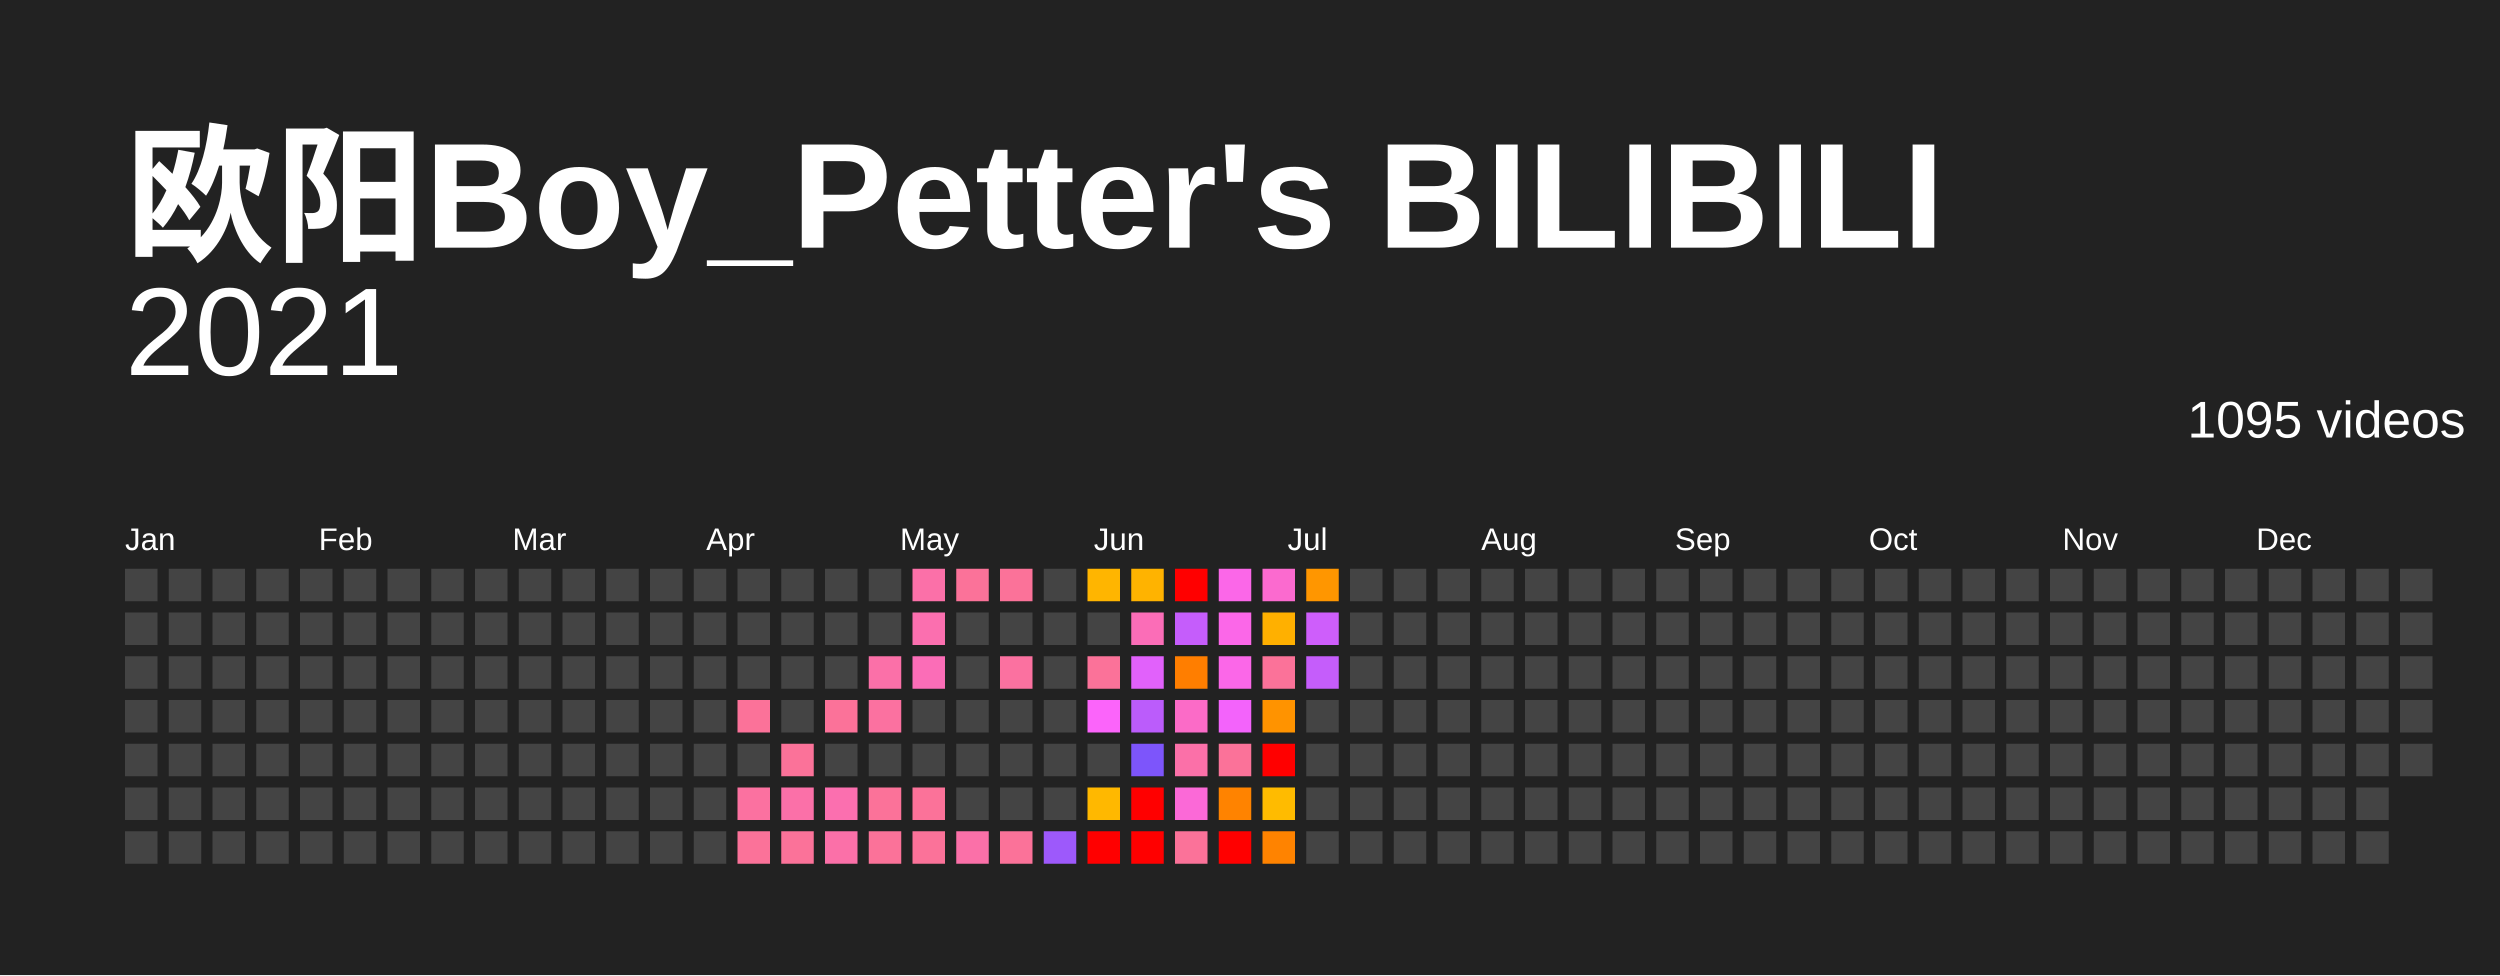
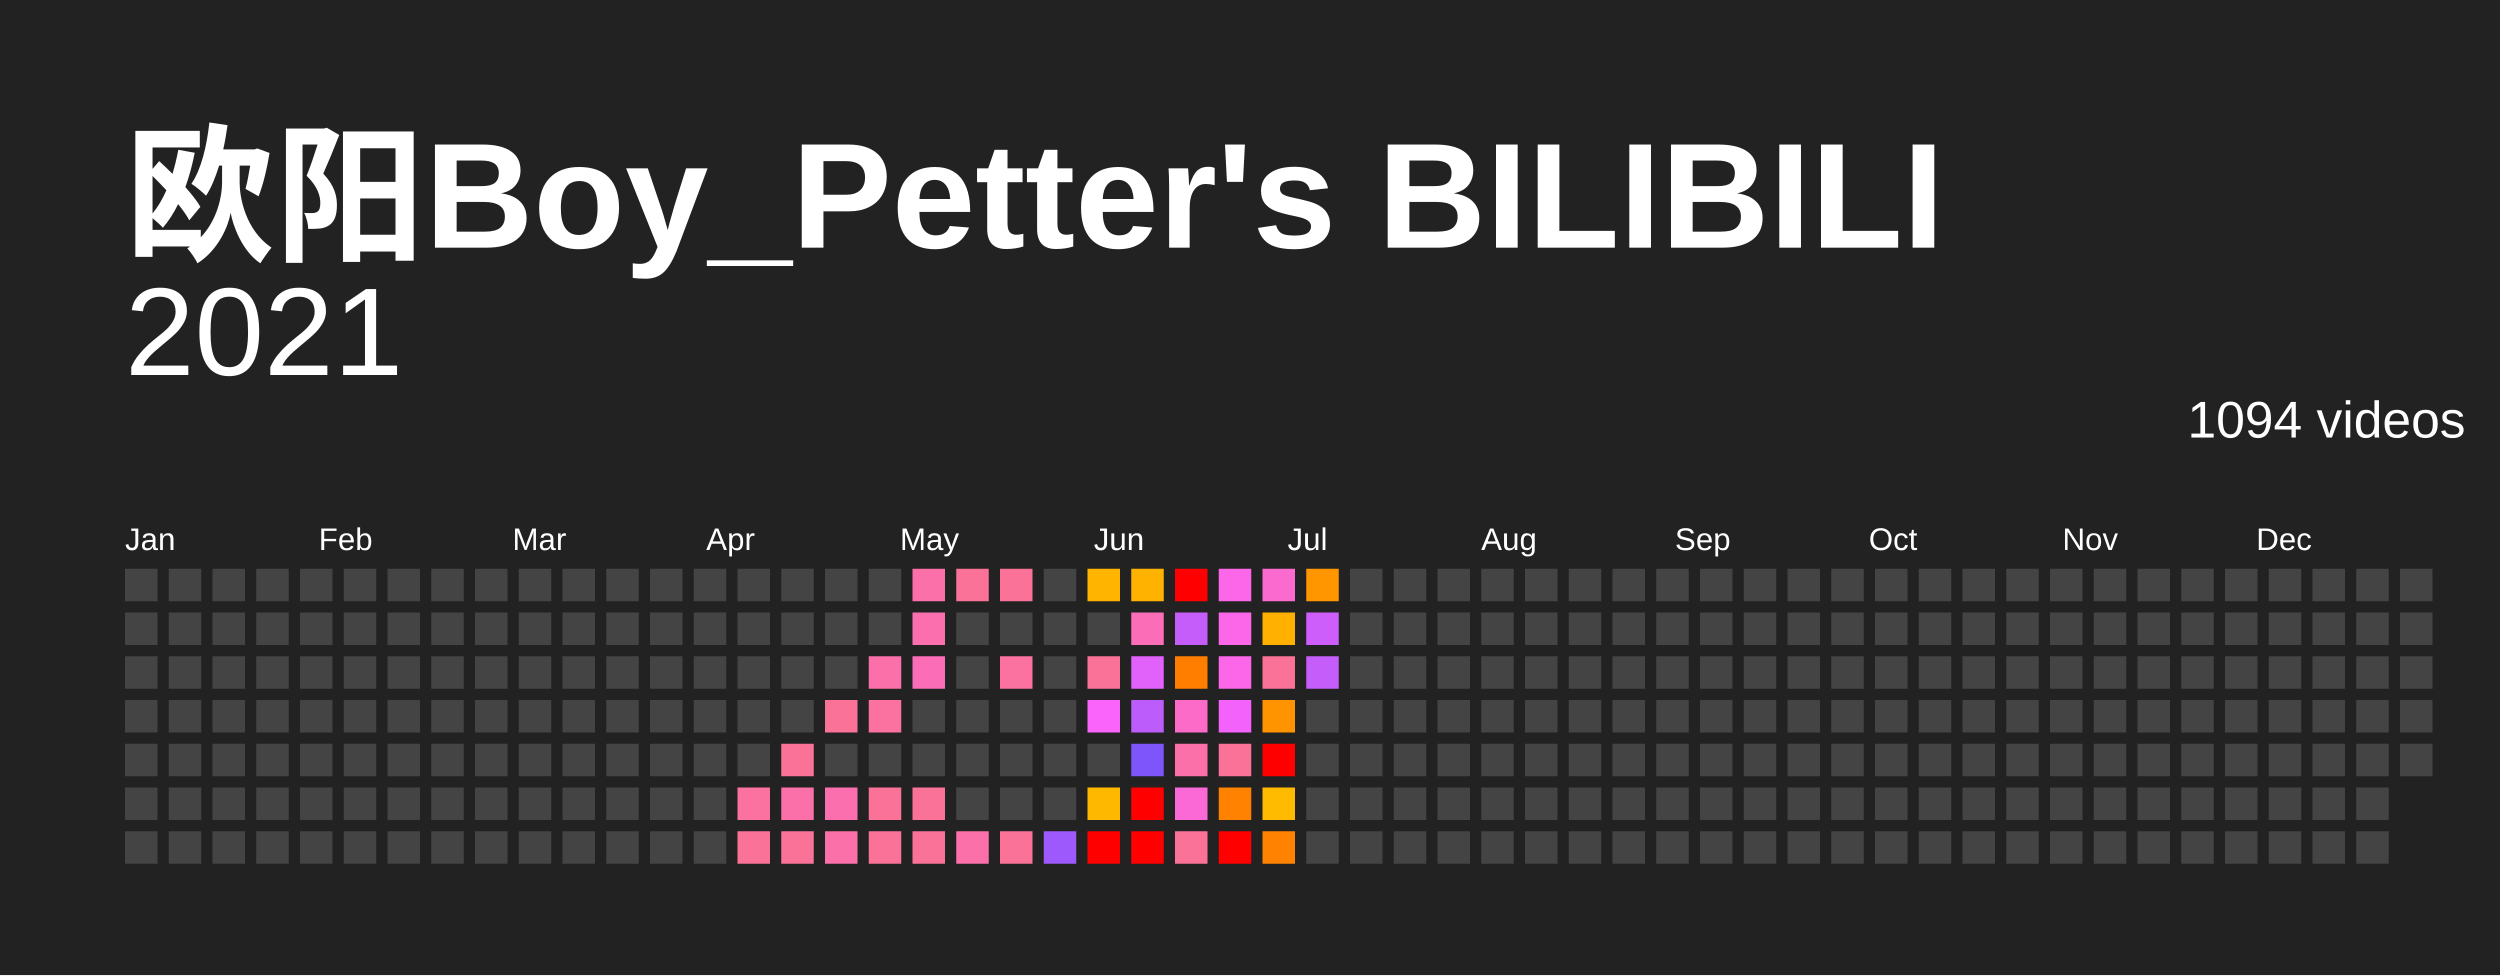
<svg xmlns="http://www.w3.org/2000/svg" baseProfile="full" height="78mm" version="1.1" viewBox="0,0,200,78" width="200mm">
  <defs />
  <rect fill="#222222" height="78" width="200" x="0" y="0" />
  <text fill="#FFFFFF" style="font-size:12px; font-family:Arial; font-weight:bold;" x="10" y="20">欧阳Boy_Petter's BILIBILI</text>
  <text alignment-baseline="hanging" fill="#FFFFFF" style="font-size:10.0px; font-family:Arial;" x="10" y="30">2021</text>
-   <text alignment-baseline="hanging" fill="#FFFFFF" style="font-size:4.125px; font-family:Arial;" x="175" y="35">1095 videos</text>
+   <text alignment-baseline="hanging" fill="#FFFFFF" style="font-size:4.125px; font-family:Arial;" x="175" y="35">1094 videos</text>
  <text fill="#FFFFFF" style="font-size:2.5px; font-family:Arial" x="10.0" y="44">Jan</text>
  <text fill="#FFFFFF" style="font-size:2.5px; font-family:Arial" x="25.5" y="44">Feb</text>
  <text fill="#FFFFFF" style="font-size:2.5px; font-family:Arial" x="41.0" y="44">Mar</text>
  <text fill="#FFFFFF" style="font-size:2.5px; font-family:Arial" x="56.5" y="44">Apr</text>
  <text fill="#FFFFFF" style="font-size:2.5px; font-family:Arial" x="72.0" y="44">May</text>
  <text fill="#FFFFFF" style="font-size:2.5px; font-family:Arial" x="87.5" y="44">Jun</text>
  <text fill="#FFFFFF" style="font-size:2.5px; font-family:Arial" x="103.0" y="44">Jul</text>
  <text fill="#FFFFFF" style="font-size:2.5px; font-family:Arial" x="118.5" y="44">Aug</text>
  <text fill="#FFFFFF" style="font-size:2.5px; font-family:Arial" x="134.0" y="44">Sep</text>
  <text fill="#FFFFFF" style="font-size:2.5px; font-family:Arial" x="149.5" y="44">Oct</text>
  <text fill="#FFFFFF" style="font-size:2.5px; font-family:Arial" x="165.0" y="44">Nov</text>
  <text fill="#FFFFFF" style="font-size:2.5px; font-family:Arial" x="180.5" y="44">Dec</text>
  <rect fill="#444444" height="2.6" width="2.6" x="10.0" y="45.5" />
  <rect fill="#444444" height="2.6" width="2.6" x="10.0" y="49.0" />
  <rect fill="#444444" height="2.6" width="2.6" x="10.0" y="52.5" />
  <rect fill="#444444" height="2.6" width="2.6" x="10.0" y="56.0" />
  <rect fill="#444444" height="2.6" width="2.6" x="10.0" y="59.5" />
  <rect fill="#444444" height="2.6" width="2.6" x="10.0" y="63.0" />
  <rect fill="#444444" height="2.6" width="2.6" x="10.0" y="66.5" />
  <rect fill="#444444" height="2.6" width="2.6" x="13.5" y="45.5" />
  <rect fill="#444444" height="2.6" width="2.6" x="13.5" y="49.0" />
  <rect fill="#444444" height="2.6" width="2.6" x="13.5" y="52.5" />
  <rect fill="#444444" height="2.6" width="2.6" x="13.5" y="56.0" />
  <rect fill="#444444" height="2.6" width="2.6" x="13.5" y="59.5" />
  <rect fill="#444444" height="2.6" width="2.6" x="13.5" y="63.0" />
  <rect fill="#444444" height="2.6" width="2.6" x="13.5" y="66.5" />
  <rect fill="#444444" height="2.6" width="2.6" x="17.0" y="45.5" />
  <rect fill="#444444" height="2.6" width="2.6" x="17.0" y="49.0" />
  <rect fill="#444444" height="2.6" width="2.6" x="17.0" y="52.5" />
  <rect fill="#444444" height="2.6" width="2.6" x="17.0" y="56.0" />
  <rect fill="#444444" height="2.6" width="2.6" x="17.0" y="59.5" />
  <rect fill="#444444" height="2.6" width="2.6" x="17.0" y="63.0" />
  <rect fill="#444444" height="2.6" width="2.6" x="17.0" y="66.5" />
  <rect fill="#444444" height="2.6" width="2.6" x="20.5" y="45.5" />
  <rect fill="#444444" height="2.6" width="2.6" x="20.5" y="49.0" />
  <rect fill="#444444" height="2.6" width="2.6" x="20.5" y="52.5" />
  <rect fill="#444444" height="2.6" width="2.6" x="20.5" y="56.0" />
  <rect fill="#444444" height="2.6" width="2.6" x="20.5" y="59.5" />
  <rect fill="#444444" height="2.6" width="2.6" x="20.5" y="63.0" />
  <rect fill="#444444" height="2.6" width="2.6" x="20.5" y="66.5" />
  <rect fill="#444444" height="2.6" width="2.6" x="24.0" y="45.5" />
  <rect fill="#444444" height="2.6" width="2.6" x="24.0" y="49.0" />
  <rect fill="#444444" height="2.6" width="2.6" x="24.0" y="52.5" />
  <rect fill="#444444" height="2.6" width="2.6" x="24.0" y="56.0" />
  <rect fill="#444444" height="2.6" width="2.6" x="24.0" y="59.5" />
  <rect fill="#444444" height="2.6" width="2.6" x="24.0" y="63.0" />
  <rect fill="#444444" height="2.6" width="2.6" x="24.0" y="66.5" />
  <rect fill="#444444" height="2.6" width="2.6" x="27.5" y="45.5" />
  <rect fill="#444444" height="2.6" width="2.6" x="27.5" y="49.0" />
  <rect fill="#444444" height="2.6" width="2.6" x="27.5" y="52.5" />
  <rect fill="#444444" height="2.6" width="2.6" x="27.5" y="56.0" />
  <rect fill="#444444" height="2.6" width="2.6" x="27.5" y="59.5" />
  <rect fill="#444444" height="2.6" width="2.6" x="27.5" y="63.0" />
  <rect fill="#444444" height="2.6" width="2.6" x="27.5" y="66.5" />
  <rect fill="#444444" height="2.6" width="2.6" x="31.0" y="45.5" />
  <rect fill="#444444" height="2.6" width="2.6" x="31.0" y="49.0" />
  <rect fill="#444444" height="2.6" width="2.6" x="31.0" y="52.5" />
  <rect fill="#444444" height="2.6" width="2.6" x="31.0" y="56.0" />
  <rect fill="#444444" height="2.6" width="2.6" x="31.0" y="59.5" />
  <rect fill="#444444" height="2.6" width="2.6" x="31.0" y="63.0" />
  <rect fill="#444444" height="2.6" width="2.6" x="31.0" y="66.5" />
  <rect fill="#444444" height="2.6" width="2.6" x="34.5" y="45.5" />
  <rect fill="#444444" height="2.6" width="2.6" x="34.5" y="49.0" />
  <rect fill="#444444" height="2.6" width="2.6" x="34.5" y="52.5" />
  <rect fill="#444444" height="2.6" width="2.6" x="34.5" y="56.0" />
  <rect fill="#444444" height="2.6" width="2.6" x="34.5" y="59.5" />
  <rect fill="#444444" height="2.6" width="2.6" x="34.5" y="63.0" />
  <rect fill="#444444" height="2.6" width="2.6" x="34.5" y="66.5" />
  <rect fill="#444444" height="2.6" width="2.6" x="38.0" y="45.5" />
  <rect fill="#444444" height="2.6" width="2.6" x="38.0" y="49.0" />
  <rect fill="#444444" height="2.6" width="2.6" x="38.0" y="52.5" />
  <rect fill="#444444" height="2.6" width="2.6" x="38.0" y="56.0" />
  <rect fill="#444444" height="2.6" width="2.6" x="38.0" y="59.5" />
  <rect fill="#444444" height="2.6" width="2.6" x="38.0" y="63.0" />
  <rect fill="#444444" height="2.6" width="2.6" x="38.0" y="66.5" />
  <rect fill="#444444" height="2.6" width="2.6" x="41.5" y="45.5" />
  <rect fill="#444444" height="2.6" width="2.6" x="41.5" y="49.0" />
  <rect fill="#444444" height="2.6" width="2.6" x="41.5" y="52.5" />
  <rect fill="#444444" height="2.6" width="2.6" x="41.5" y="56.0" />
  <rect fill="#444444" height="2.6" width="2.6" x="41.5" y="59.5" />
  <rect fill="#444444" height="2.6" width="2.6" x="41.5" y="63.0" />
  <rect fill="#444444" height="2.6" width="2.6" x="41.5" y="66.5" />
  <rect fill="#444444" height="2.6" width="2.6" x="45.0" y="45.5" />
  <rect fill="#444444" height="2.6" width="2.6" x="45.0" y="49.0" />
  <rect fill="#444444" height="2.6" width="2.6" x="45.0" y="52.5" />
  <rect fill="#444444" height="2.6" width="2.6" x="45.0" y="56.0" />
  <rect fill="#444444" height="2.6" width="2.6" x="45.0" y="59.5" />
  <rect fill="#444444" height="2.6" width="2.6" x="45.0" y="63.0" />
  <rect fill="#444444" height="2.6" width="2.6" x="45.0" y="66.5" />
  <rect fill="#444444" height="2.6" width="2.6" x="48.5" y="45.5" />
  <rect fill="#444444" height="2.6" width="2.6" x="48.5" y="49.0" />
  <rect fill="#444444" height="2.6" width="2.6" x="48.5" y="52.5" />
  <rect fill="#444444" height="2.6" width="2.6" x="48.5" y="56.0" />
  <rect fill="#444444" height="2.6" width="2.6" x="48.5" y="59.5" />
  <rect fill="#444444" height="2.6" width="2.6" x="48.5" y="63.0" />
  <rect fill="#444444" height="2.6" width="2.6" x="48.5" y="66.5" />
  <rect fill="#444444" height="2.6" width="2.6" x="52.0" y="45.5" />
  <rect fill="#444444" height="2.6" width="2.6" x="52.0" y="49.0" />
  <rect fill="#444444" height="2.6" width="2.6" x="52.0" y="52.5" />
  <rect fill="#444444" height="2.6" width="2.6" x="52.0" y="56.0" />
  <rect fill="#444444" height="2.6" width="2.6" x="52.0" y="59.5" />
  <rect fill="#444444" height="2.6" width="2.6" x="52.0" y="63.0" />
  <rect fill="#444444" height="2.6" width="2.6" x="52.0" y="66.5" />
  <rect fill="#444444" height="2.6" width="2.6" x="55.5" y="45.5" />
  <rect fill="#444444" height="2.6" width="2.6" x="55.5" y="49.0" />
  <rect fill="#444444" height="2.6" width="2.6" x="55.5" y="52.5" />
  <rect fill="#444444" height="2.6" width="2.6" x="55.5" y="56.0" />
  <rect fill="#444444" height="2.6" width="2.6" x="55.5" y="59.5" />
  <rect fill="#444444" height="2.6" width="2.6" x="55.5" y="63.0" />
  <rect fill="#444444" height="2.6" width="2.6" x="55.5" y="66.5" />
  <rect fill="#444444" height="2.6" width="2.6" x="59.0" y="45.5" />
  <rect fill="#444444" height="2.6" width="2.6" x="59.0" y="49.0" />
  <rect fill="#444444" height="2.6" width="2.6" x="59.0" y="52.5" />
-   <rect fill="#fb7299" height="2.6" width="2.6" x="59.0" y="56.0" />
+   <rect fill="#444444" height="2.6" width="2.6" x="59.0" y="56.0" />
  <rect fill="#444444" height="2.6" width="2.6" x="59.0" y="59.5" />
  <rect fill="#fb71a0" height="2.6" width="2.6" x="59.0" y="63.0" />
  <rect fill="#fb7299" height="2.6" width="2.6" x="59.0" y="66.5" />
  <rect fill="#444444" height="2.6" width="2.6" x="62.5" y="45.5" />
  <rect fill="#444444" height="2.6" width="2.6" x="62.5" y="49.0" />
  <rect fill="#444444" height="2.6" width="2.6" x="62.5" y="52.5" />
  <rect fill="#444444" height="2.6" width="2.6" x="62.5" y="56.0" />
  <rect fill="#fb7299" height="2.6" width="2.6" x="62.5" y="59.5" />
  <rect fill="#fb70a8" height="2.6" width="2.6" x="62.5" y="63.0" />
  <rect fill="#fb7299" height="2.6" width="2.6" x="62.5" y="66.5" />
  <rect fill="#444444" height="2.6" width="2.6" x="66.0" y="45.5" />
  <rect fill="#444444" height="2.6" width="2.6" x="66.0" y="49.0" />
  <rect fill="#444444" height="2.6" width="2.6" x="66.0" y="52.5" />
  <rect fill="#fb7299" height="2.6" width="2.6" x="66.0" y="56.0" />
  <rect fill="#444444" height="2.6" width="2.6" x="66.0" y="59.5" />
  <rect fill="#fb6faf" height="2.6" width="2.6" x="66.0" y="63.0" />
  <rect fill="#fb70a8" height="2.6" width="2.6" x="66.0" y="66.5" />
  <rect fill="#444444" height="2.6" width="2.6" x="69.5" y="45.5" />
  <rect fill="#444444" height="2.6" width="2.6" x="69.5" y="49.0" />
  <rect fill="#fb70a8" height="2.6" width="2.6" x="69.5" y="52.5" />
  <rect fill="#fb71a0" height="2.6" width="2.6" x="69.5" y="56.0" />
  <rect fill="#444444" height="2.6" width="2.6" x="69.5" y="59.5" />
  <rect fill="#fb7299" height="2.6" width="2.6" x="69.5" y="63.0" />
  <rect fill="#fb7299" height="2.6" width="2.6" x="69.5" y="66.5" />
  <rect fill="#fb70a8" height="2.6" width="2.6" x="73.0" y="45.5" />
  <rect fill="#fb6faf" height="2.6" width="2.6" x="73.0" y="49.0" />
  <rect fill="#fb6db7" height="2.6" width="2.6" x="73.0" y="52.5" />
  <rect fill="#444444" height="2.6" width="2.6" x="73.0" y="56.0" />
  <rect fill="#444444" height="2.6" width="2.6" x="73.0" y="59.5" />
  <rect fill="#fb7299" height="2.6" width="2.6" x="73.0" y="63.0" />
  <rect fill="#fb7299" height="2.6" width="2.6" x="73.0" y="66.5" />
  <rect fill="#fb7299" height="2.6" width="2.6" x="76.5" y="45.5" />
  <rect fill="#444444" height="2.6" width="2.6" x="76.5" y="49.0" />
  <rect fill="#444444" height="2.6" width="2.6" x="76.5" y="52.5" />
  <rect fill="#444444" height="2.6" width="2.6" x="76.5" y="56.0" />
  <rect fill="#444444" height="2.6" width="2.6" x="76.5" y="59.5" />
  <rect fill="#444444" height="2.6" width="2.6" x="76.5" y="63.0" />
  <rect fill="#fb70a8" height="2.6" width="2.6" x="76.5" y="66.5" />
  <rect fill="#fb7299" height="2.6" width="2.6" x="80.0" y="45.5" />
  <rect fill="#444444" height="2.6" width="2.6" x="80.0" y="49.0" />
  <rect fill="#fb71a0" height="2.6" width="2.6" x="80.0" y="52.5" />
  <rect fill="#444444" height="2.6" width="2.6" x="80.0" y="56.0" />
  <rect fill="#444444" height="2.6" width="2.6" x="80.0" y="59.5" />
  <rect fill="#444444" height="2.6" width="2.6" x="80.0" y="63.0" />
  <rect fill="#fb7299" height="2.6" width="2.6" x="80.0" y="66.5" />
  <rect fill="#444444" height="2.6" width="2.6" x="83.5" y="45.5" />
  <rect fill="#444444" height="2.6" width="2.6" x="83.5" y="49.0" />
  <rect fill="#444444" height="2.6" width="2.6" x="83.5" y="52.5" />
  <rect fill="#444444" height="2.6" width="2.6" x="83.5" y="56.0" />
  <rect fill="#444444" height="2.6" width="2.6" x="83.5" y="59.5" />
  <rect fill="#444444" height="2.6" width="2.6" x="83.5" y="63.0" />
  <rect fill="#9d59fb" height="2.6" width="2.6" x="83.5" y="66.5" />
  <rect fill="#ffb500" height="2.6" width="2.6" x="87.0" y="45.5" />
  <rect fill="#444444" height="2.6" width="2.6" x="87.0" y="49.0" />
  <rect fill="#fb7299" height="2.6" width="2.6" x="87.0" y="52.5" />
  <rect fill="#fb64fa" height="2.6" width="2.6" x="87.0" y="56.0" />
  <rect fill="#444444" height="2.6" width="2.6" x="87.0" y="59.5" />
  <rect fill="#ffb800" height="2.6" width="2.6" x="87.0" y="63.0" />
  <rect fill="red" height="2.6" width="2.6" x="87.0" y="66.5" />
  <rect fill="#ffb300" height="2.6" width="2.6" x="90.5" y="45.5" />
  <rect fill="#fb6db7" height="2.6" width="2.6" x="90.5" y="49.0" />
  <rect fill="#e161fb" height="2.6" width="2.6" x="90.5" y="52.5" />
  <rect fill="#bb5cfb" height="2.6" width="2.6" x="90.5" y="56.0" />
  <rect fill="#7d55fb" height="2.6" width="2.6" x="90.5" y="59.5" />
  <rect fill="red" height="2.6" width="2.6" x="90.5" y="63.0" />
  <rect fill="red" height="2.6" width="2.6" x="90.5" y="66.5" />
  <rect fill="red" height="2.6" width="2.6" x="94.0" y="45.5" />
  <rect fill="#c55dfb" height="2.6" width="2.6" x="94.0" y="49.0" />
  <rect fill="#ff7e00" height="2.6" width="2.6" x="94.0" y="52.5" />
  <rect fill="#fb6bc7" height="2.6" width="2.6" x="94.0" y="56.0" />
  <rect fill="#fb70a8" height="2.6" width="2.6" x="94.0" y="59.5" />
  <rect fill="#fb69d7" height="2.6" width="2.6" x="94.0" y="63.0" />
  <rect fill="#fb7299" height="2.6" width="2.6" x="94.0" y="66.5" />
  <rect fill="#fb67e8" height="2.6" width="2.6" x="97.5" y="45.5" />
  <rect fill="#fb67e8" height="2.6" width="2.6" x="97.5" y="49.0" />
  <rect fill="#fb67e8" height="2.6" width="2.6" x="97.5" y="52.5" />
  <rect fill="#f363fb" height="2.6" width="2.6" x="97.5" y="56.0" />
  <rect fill="#fb7299" height="2.6" width="2.6" x="97.5" y="59.5" />
  <rect fill="#ff8300" height="2.6" width="2.6" x="97.5" y="63.0" />
  <rect fill="red" height="2.6" width="2.6" x="97.5" y="66.5" />
  <rect fill="#fb6acf" height="2.6" width="2.6" x="101.0" y="45.5" />
  <rect fill="#ffb000" height="2.6" width="2.6" x="101.0" y="49.0" />
  <rect fill="#fb7299" height="2.6" width="2.6" x="101.0" y="52.5" />
  <rect fill="#ff9300" height="2.6" width="2.6" x="101.0" y="56.0" />
  <rect fill="red" height="2.6" width="2.6" x="101.0" y="59.5" />
  <rect fill="#ffbb00" height="2.6" width="2.6" x="101.0" y="63.0" />
  <rect fill="#ff8300" height="2.6" width="2.6" x="101.0" y="66.5" />
  <rect fill="#ff9600" height="2.6" width="2.6" x="104.5" y="45.5" />
  <rect fill="#ce5efb" height="2.6" width="2.6" x="104.5" y="49.0" />
  <rect fill="#c55dfb" height="2.6" width="2.6" x="104.5" y="52.5" />
  <rect fill="#444444" height="2.6" width="2.6" x="104.5" y="56.0" />
  <rect fill="#444444" height="2.6" width="2.6" x="104.5" y="59.5" />
  <rect fill="#444444" height="2.6" width="2.6" x="104.5" y="63.0" />
  <rect fill="#444444" height="2.6" width="2.6" x="104.5" y="66.5" />
  <rect fill="#444444" height="2.6" width="2.6" x="108.0" y="45.5" />
  <rect fill="#444444" height="2.6" width="2.6" x="108.0" y="49.0" />
  <rect fill="#444444" height="2.6" width="2.6" x="108.0" y="52.5" />
  <rect fill="#444444" height="2.6" width="2.6" x="108.0" y="56.0" />
  <rect fill="#444444" height="2.6" width="2.6" x="108.0" y="59.5" />
  <rect fill="#444444" height="2.6" width="2.6" x="108.0" y="63.0" />
  <rect fill="#444444" height="2.6" width="2.6" x="108.0" y="66.5" />
  <rect fill="#444444" height="2.6" width="2.6" x="111.5" y="45.5" />
  <rect fill="#444444" height="2.6" width="2.6" x="111.5" y="49.0" />
  <rect fill="#444444" height="2.6" width="2.6" x="111.5" y="52.5" />
  <rect fill="#444444" height="2.6" width="2.6" x="111.5" y="56.0" />
  <rect fill="#444444" height="2.6" width="2.6" x="111.5" y="59.5" />
  <rect fill="#444444" height="2.6" width="2.6" x="111.5" y="63.0" />
  <rect fill="#444444" height="2.6" width="2.6" x="111.5" y="66.5" />
  <rect fill="#444444" height="2.6" width="2.6" x="115.0" y="45.5" />
  <rect fill="#444444" height="2.6" width="2.6" x="115.0" y="49.0" />
  <rect fill="#444444" height="2.6" width="2.6" x="115.0" y="52.5" />
  <rect fill="#444444" height="2.6" width="2.6" x="115.0" y="56.0" />
  <rect fill="#444444" height="2.6" width="2.6" x="115.0" y="59.5" />
  <rect fill="#444444" height="2.6" width="2.6" x="115.0" y="63.0" />
  <rect fill="#444444" height="2.6" width="2.6" x="115.0" y="66.5" />
  <rect fill="#444444" height="2.6" width="2.6" x="118.5" y="45.5" />
  <rect fill="#444444" height="2.6" width="2.6" x="118.5" y="49.0" />
  <rect fill="#444444" height="2.6" width="2.6" x="118.5" y="52.5" />
  <rect fill="#444444" height="2.6" width="2.6" x="118.5" y="56.0" />
  <rect fill="#444444" height="2.6" width="2.6" x="118.5" y="59.5" />
  <rect fill="#444444" height="2.6" width="2.6" x="118.5" y="63.0" />
  <rect fill="#444444" height="2.6" width="2.6" x="118.5" y="66.5" />
  <rect fill="#444444" height="2.6" width="2.6" x="122.0" y="45.5" />
  <rect fill="#444444" height="2.6" width="2.6" x="122.0" y="49.0" />
  <rect fill="#444444" height="2.6" width="2.6" x="122.0" y="52.5" />
  <rect fill="#444444" height="2.6" width="2.6" x="122.0" y="56.0" />
  <rect fill="#444444" height="2.6" width="2.6" x="122.0" y="59.5" />
  <rect fill="#444444" height="2.6" width="2.6" x="122.0" y="63.0" />
  <rect fill="#444444" height="2.6" width="2.6" x="122.0" y="66.5" />
  <rect fill="#444444" height="2.6" width="2.6" x="125.5" y="45.5" />
  <rect fill="#444444" height="2.6" width="2.6" x="125.5" y="49.0" />
  <rect fill="#444444" height="2.6" width="2.6" x="125.5" y="52.5" />
  <rect fill="#444444" height="2.6" width="2.6" x="125.5" y="56.0" />
  <rect fill="#444444" height="2.6" width="2.6" x="125.5" y="59.5" />
  <rect fill="#444444" height="2.6" width="2.6" x="125.5" y="63.0" />
  <rect fill="#444444" height="2.6" width="2.6" x="125.5" y="66.5" />
  <rect fill="#444444" height="2.6" width="2.6" x="129.0" y="45.5" />
  <rect fill="#444444" height="2.6" width="2.6" x="129.0" y="49.0" />
  <rect fill="#444444" height="2.6" width="2.6" x="129.0" y="52.5" />
  <rect fill="#444444" height="2.6" width="2.6" x="129.0" y="56.0" />
  <rect fill="#444444" height="2.6" width="2.6" x="129.0" y="59.5" />
  <rect fill="#444444" height="2.6" width="2.6" x="129.0" y="63.0" />
  <rect fill="#444444" height="2.6" width="2.6" x="129.0" y="66.5" />
  <rect fill="#444444" height="2.6" width="2.6" x="132.5" y="45.5" />
  <rect fill="#444444" height="2.6" width="2.6" x="132.5" y="49.0" />
  <rect fill="#444444" height="2.6" width="2.6" x="132.5" y="52.5" />
  <rect fill="#444444" height="2.6" width="2.6" x="132.5" y="56.0" />
  <rect fill="#444444" height="2.6" width="2.6" x="132.5" y="59.5" />
  <rect fill="#444444" height="2.6" width="2.6" x="132.5" y="63.0" />
  <rect fill="#444444" height="2.6" width="2.6" x="132.5" y="66.5" />
  <rect fill="#444444" height="2.6" width="2.6" x="136.0" y="45.5" />
  <rect fill="#444444" height="2.6" width="2.6" x="136.0" y="49.0" />
  <rect fill="#444444" height="2.6" width="2.6" x="136.0" y="52.5" />
  <rect fill="#444444" height="2.6" width="2.6" x="136.0" y="56.0" />
  <rect fill="#444444" height="2.6" width="2.6" x="136.0" y="59.5" />
  <rect fill="#444444" height="2.6" width="2.6" x="136.0" y="63.0" />
  <rect fill="#444444" height="2.6" width="2.6" x="136.0" y="66.5" />
  <rect fill="#444444" height="2.6" width="2.6" x="139.5" y="45.5" />
  <rect fill="#444444" height="2.6" width="2.6" x="139.5" y="49.0" />
  <rect fill="#444444" height="2.6" width="2.6" x="139.5" y="52.5" />
  <rect fill="#444444" height="2.6" width="2.6" x="139.5" y="56.0" />
  <rect fill="#444444" height="2.6" width="2.6" x="139.5" y="59.5" />
  <rect fill="#444444" height="2.6" width="2.6" x="139.5" y="63.0" />
  <rect fill="#444444" height="2.6" width="2.6" x="139.5" y="66.5" />
  <rect fill="#444444" height="2.6" width="2.6" x="143.0" y="45.5" />
  <rect fill="#444444" height="2.6" width="2.6" x="143.0" y="49.0" />
  <rect fill="#444444" height="2.6" width="2.6" x="143.0" y="52.5" />
  <rect fill="#444444" height="2.6" width="2.6" x="143.0" y="56.0" />
  <rect fill="#444444" height="2.6" width="2.6" x="143.0" y="59.5" />
  <rect fill="#444444" height="2.6" width="2.6" x="143.0" y="63.0" />
  <rect fill="#444444" height="2.6" width="2.6" x="143.0" y="66.5" />
  <rect fill="#444444" height="2.6" width="2.6" x="146.5" y="45.5" />
  <rect fill="#444444" height="2.6" width="2.6" x="146.5" y="49.0" />
  <rect fill="#444444" height="2.6" width="2.6" x="146.5" y="52.5" />
  <rect fill="#444444" height="2.6" width="2.6" x="146.5" y="56.0" />
  <rect fill="#444444" height="2.6" width="2.6" x="146.5" y="59.5" />
  <rect fill="#444444" height="2.6" width="2.6" x="146.5" y="63.0" />
  <rect fill="#444444" height="2.6" width="2.6" x="146.5" y="66.5" />
  <rect fill="#444444" height="2.6" width="2.6" x="150.0" y="45.5" />
  <rect fill="#444444" height="2.6" width="2.6" x="150.0" y="49.0" />
  <rect fill="#444444" height="2.6" width="2.6" x="150.0" y="52.5" />
  <rect fill="#444444" height="2.6" width="2.6" x="150.0" y="56.0" />
  <rect fill="#444444" height="2.6" width="2.6" x="150.0" y="59.5" />
  <rect fill="#444444" height="2.6" width="2.6" x="150.0" y="63.0" />
  <rect fill="#444444" height="2.6" width="2.6" x="150.0" y="66.5" />
  <rect fill="#444444" height="2.6" width="2.6" x="153.5" y="45.5" />
  <rect fill="#444444" height="2.6" width="2.6" x="153.5" y="49.0" />
  <rect fill="#444444" height="2.6" width="2.6" x="153.5" y="52.5" />
  <rect fill="#444444" height="2.6" width="2.6" x="153.5" y="56.0" />
  <rect fill="#444444" height="2.6" width="2.6" x="153.5" y="59.5" />
  <rect fill="#444444" height="2.6" width="2.6" x="153.5" y="63.0" />
  <rect fill="#444444" height="2.6" width="2.6" x="153.5" y="66.5" />
  <rect fill="#444444" height="2.6" width="2.6" x="157.0" y="45.5" />
  <rect fill="#444444" height="2.6" width="2.6" x="157.0" y="49.0" />
  <rect fill="#444444" height="2.6" width="2.6" x="157.0" y="52.5" />
  <rect fill="#444444" height="2.6" width="2.6" x="157.0" y="56.0" />
  <rect fill="#444444" height="2.6" width="2.6" x="157.0" y="59.5" />
  <rect fill="#444444" height="2.6" width="2.6" x="157.0" y="63.0" />
  <rect fill="#444444" height="2.6" width="2.6" x="157.0" y="66.5" />
  <rect fill="#444444" height="2.6" width="2.6" x="160.5" y="45.5" />
  <rect fill="#444444" height="2.6" width="2.6" x="160.5" y="49.0" />
  <rect fill="#444444" height="2.6" width="2.6" x="160.5" y="52.5" />
  <rect fill="#444444" height="2.6" width="2.6" x="160.5" y="56.0" />
  <rect fill="#444444" height="2.6" width="2.6" x="160.5" y="59.5" />
  <rect fill="#444444" height="2.6" width="2.6" x="160.5" y="63.0" />
  <rect fill="#444444" height="2.6" width="2.6" x="160.5" y="66.5" />
  <rect fill="#444444" height="2.6" width="2.6" x="164.0" y="45.5" />
  <rect fill="#444444" height="2.6" width="2.6" x="164.0" y="49.0" />
  <rect fill="#444444" height="2.6" width="2.6" x="164.0" y="52.5" />
  <rect fill="#444444" height="2.6" width="2.6" x="164.0" y="56.0" />
  <rect fill="#444444" height="2.6" width="2.6" x="164.0" y="59.5" />
  <rect fill="#444444" height="2.6" width="2.6" x="164.0" y="63.0" />
  <rect fill="#444444" height="2.6" width="2.6" x="164.0" y="66.5" />
  <rect fill="#444444" height="2.6" width="2.6" x="167.5" y="45.5" />
  <rect fill="#444444" height="2.6" width="2.6" x="167.5" y="49.0" />
  <rect fill="#444444" height="2.6" width="2.6" x="167.5" y="52.5" />
  <rect fill="#444444" height="2.6" width="2.6" x="167.5" y="56.0" />
  <rect fill="#444444" height="2.6" width="2.6" x="167.5" y="59.5" />
  <rect fill="#444444" height="2.6" width="2.6" x="167.5" y="63.0" />
  <rect fill="#444444" height="2.6" width="2.6" x="167.5" y="66.5" />
  <rect fill="#444444" height="2.6" width="2.6" x="171.0" y="45.5" />
  <rect fill="#444444" height="2.6" width="2.6" x="171.0" y="49.0" />
  <rect fill="#444444" height="2.6" width="2.6" x="171.0" y="52.5" />
  <rect fill="#444444" height="2.6" width="2.6" x="171.0" y="56.0" />
  <rect fill="#444444" height="2.6" width="2.6" x="171.0" y="59.5" />
  <rect fill="#444444" height="2.6" width="2.6" x="171.0" y="63.0" />
  <rect fill="#444444" height="2.6" width="2.6" x="171.0" y="66.5" />
  <rect fill="#444444" height="2.6" width="2.6" x="174.5" y="45.5" />
  <rect fill="#444444" height="2.6" width="2.6" x="174.5" y="49.0" />
  <rect fill="#444444" height="2.6" width="2.6" x="174.5" y="52.5" />
  <rect fill="#444444" height="2.6" width="2.6" x="174.5" y="56.0" />
  <rect fill="#444444" height="2.6" width="2.6" x="174.5" y="59.5" />
  <rect fill="#444444" height="2.6" width="2.6" x="174.5" y="63.0" />
  <rect fill="#444444" height="2.6" width="2.6" x="174.5" y="66.5" />
  <rect fill="#444444" height="2.6" width="2.6" x="178.0" y="45.5" />
  <rect fill="#444444" height="2.6" width="2.6" x="178.0" y="49.0" />
  <rect fill="#444444" height="2.6" width="2.6" x="178.0" y="52.5" />
  <rect fill="#444444" height="2.6" width="2.6" x="178.0" y="56.0" />
  <rect fill="#444444" height="2.6" width="2.6" x="178.0" y="59.5" />
  <rect fill="#444444" height="2.6" width="2.6" x="178.0" y="63.0" />
  <rect fill="#444444" height="2.6" width="2.6" x="178.0" y="66.5" />
  <rect fill="#444444" height="2.6" width="2.6" x="181.5" y="45.5" />
  <rect fill="#444444" height="2.6" width="2.6" x="181.5" y="49.0" />
  <rect fill="#444444" height="2.6" width="2.6" x="181.5" y="52.5" />
  <rect fill="#444444" height="2.6" width="2.6" x="181.5" y="56.0" />
  <rect fill="#444444" height="2.6" width="2.6" x="181.5" y="59.5" />
  <rect fill="#444444" height="2.6" width="2.6" x="181.5" y="63.0" />
  <rect fill="#444444" height="2.6" width="2.6" x="181.5" y="66.5" />
  <rect fill="#444444" height="2.6" width="2.6" x="185.0" y="45.5" />
  <rect fill="#444444" height="2.6" width="2.6" x="185.0" y="49.0" />
  <rect fill="#444444" height="2.6" width="2.6" x="185.0" y="52.5" />
  <rect fill="#444444" height="2.6" width="2.6" x="185.0" y="56.0" />
  <rect fill="#444444" height="2.6" width="2.6" x="185.0" y="59.5" />
  <rect fill="#444444" height="2.6" width="2.6" x="185.0" y="63.0" />
  <rect fill="#444444" height="2.6" width="2.6" x="185.0" y="66.5" />
  <rect fill="#444444" height="2.6" width="2.6" x="188.5" y="45.5" />
  <rect fill="#444444" height="2.6" width="2.6" x="188.5" y="49.0" />
  <rect fill="#444444" height="2.6" width="2.6" x="188.5" y="52.5" />
  <rect fill="#444444" height="2.6" width="2.6" x="188.5" y="56.0" />
  <rect fill="#444444" height="2.6" width="2.6" x="188.5" y="59.5" />
  <rect fill="#444444" height="2.6" width="2.6" x="188.5" y="63.0" />
  <rect fill="#444444" height="2.6" width="2.6" x="188.5" y="66.5" />
  <rect fill="#444444" height="2.6" width="2.6" x="192.0" y="45.5" />
  <rect fill="#444444" height="2.6" width="2.6" x="192.0" y="49.0" />
  <rect fill="#444444" height="2.6" width="2.6" x="192.0" y="52.5" />
  <rect fill="#444444" height="2.6" width="2.6" x="192.0" y="56.0" />
  <rect fill="#444444" height="2.6" width="2.6" x="192.0" y="59.5" />
</svg>
